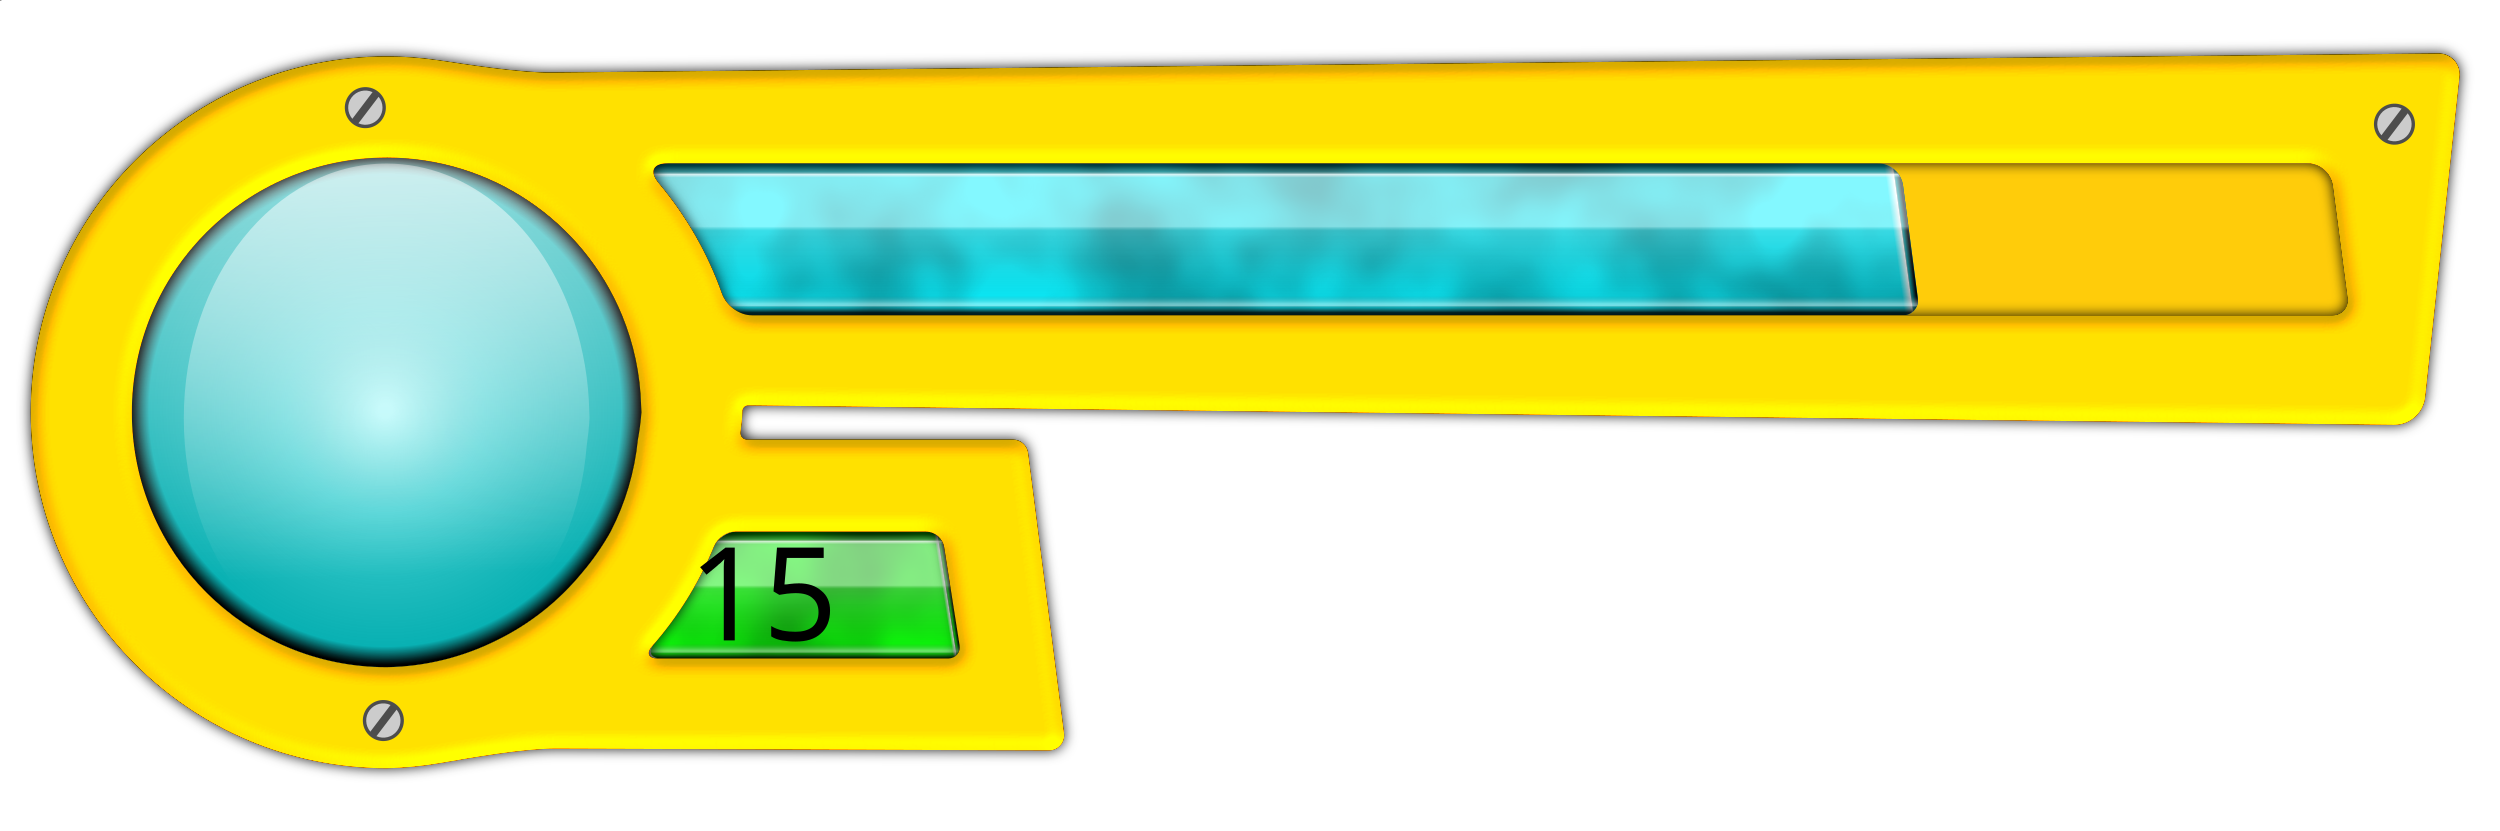
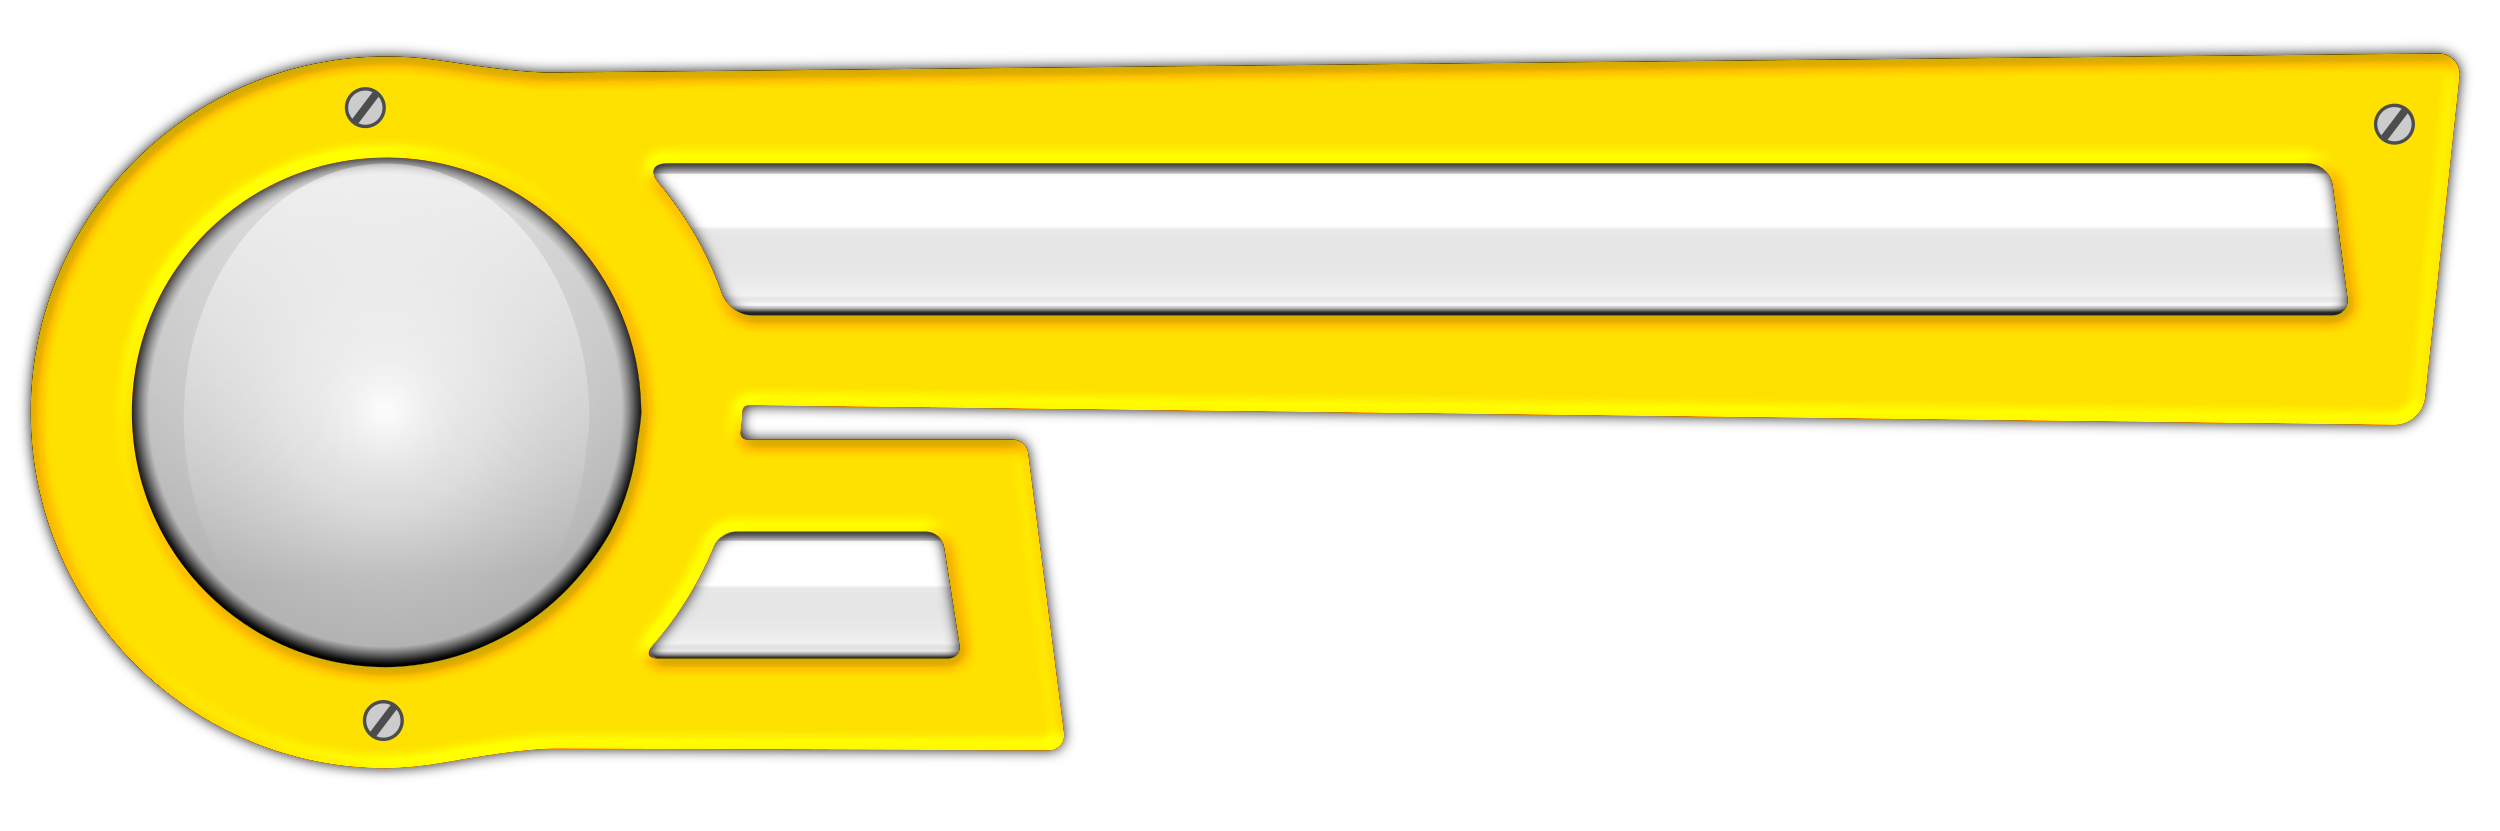
<svg xmlns="http://www.w3.org/2000/svg" xmlns:xlink="http://www.w3.org/1999/xlink" width="256" height="85" viewBox="0 0 67.733 22.49" version="1.1" id="svg1">
  <defs id="defs1">
    <linearGradient id="linearGradient18">
      <stop style="stop-color:#ffffff;stop-opacity:0.744;" offset="0" id="stop16" />
      <stop style="stop-color:#ffffff;stop-opacity:0;" offset="1" id="stop18" />
    </linearGradient>
    <linearGradient id="linearGradient3">
      <stop style="stop-color:#f4f4f4;stop-opacity:0.651;" offset="0.024" id="stop9" />
      <stop style="stop-color:#929292;stop-opacity:0.408;" offset="0.387" id="stop10" />
      <stop style="stop-color:#060606;stop-opacity:0.306;" offset="0.927" id="stop12" />
      <stop style="stop-color:#000000;stop-opacity:1;" offset="1" id="stop13" />
    </linearGradient>
    <linearGradient id="linearGradient3-1">
      <stop style="stop-color:#f4f4f4;stop-opacity:0.981;" offset="0.117" id="stop3" />
      <stop style="stop-color:#d2d2d2;stop-opacity:0.424;" offset="0.419" id="stop8" />
      <stop style="stop-color:#818181;stop-opacity:0.306;" offset="0.864" id="stop7" />
      <stop style="stop-color:#060606;stop-opacity:0.255;" offset="0.972" id="stop5" />
      <stop style="stop-color:#000000;stop-opacity:1;" offset="1" id="stop4" />
    </linearGradient>
    <linearGradient id="linearGradient65">
      <stop style="stop-color:#000000;stop-opacity:1;" offset="0" id="stop65" />
      <stop style="stop-color:#050505;stop-opacity:0;" offset="0.048" id="stop66" />
      <stop style="stop-color:#ffffff;stop-opacity:1;" offset="0.078" id="stop67" />
      <stop style="stop-color:#ffffff;stop-opacity:0;" offset="0.128" id="stop68" />
    </linearGradient>
    <linearGradient id="linearGradient49">
      <stop style="stop-color:#000000;stop-opacity:1;" offset="0" id="stop49" />
      <stop style="stop-color:#000000;stop-opacity:0.383;" offset="0.037" id="stop50" />
      <stop style="stop-color:#ffffff;stop-opacity:1;" offset="0.053" id="stop51" />
      <stop style="stop-color:#ffffff;stop-opacity:0;" offset="0.125" id="stop52" />
    </linearGradient>
    <linearGradient id="linearGradient38">
      <stop style="stop-color:#000000;stop-opacity:0.531;" offset="0" id="stop42" />
      <stop style="stop-color:#6f6f6f;stop-opacity:0.51;" offset="0.041" id="stop38" />
      <stop style="stop-color:#ffffff;stop-opacity:0.846;" offset="0.059" id="stop53" />
      <stop style="stop-color:#ffffff;stop-opacity:0.5;" offset="0.081" id="stop43" />
      <stop style="stop-color:#ffffff;stop-opacity:0.5;" offset="0.413" id="stop46" />
      <stop style="stop-color:#afafaf;stop-opacity:0.289;" offset="0.442" id="stop48" />
      <stop style="stop-color:#3e3e3e;stop-opacity:0.072;" offset="0.885" id="stop47" />
      <stop style="stop-color:#ffffff;stop-opacity:0.408;" offset="0.939" id="stop54" />
      <stop style="stop-color:#ffffff;stop-opacity:0.477;" offset="0.953" id="stop41" />
      <stop style="stop-color:#303030;stop-opacity:0.151;" offset="0.966" id="stop44" />
      <stop style="stop-color:#000000;stop-opacity:0.786;" offset="1" id="stop39" />
    </linearGradient>
    <filter style="color-interpolation-filters:sRGB;" id="filter22" x="-0.007" y="-0.025" width="1.015" height="1.051">
      <feGaussianBlur in="SourceGraphic" stdDeviation="0.2" result="blur" id="feGaussianBlur21" />
      <feDiffuseLighting diffuseConstant="1" surfaceScale="10" lighting-color="rgb(253,189,91)" result="diffuse" id="feDiffuseLighting21">
        <feDistantLight elevation="50" azimuth="57" id="feDistantLight21" />
      </feDiffuseLighting>
      <feComposite in="diffuse" in2="diffuse" operator="arithmetic" k1="1" result="composite1" id="feComposite21" />
      <feComposite in="composite1" in2="SourceGraphic" k1="1" operator="arithmetic" k3="1" result="composite2" id="feComposite22" />
    </filter>
    <linearGradient xlink:href="#linearGradient38" id="linearGradient39" x1="39.792" y1="4.625" x2="39.792" y2="8.526" gradientUnits="userSpaceOnUse" gradientTransform="matrix(1.020612,0,0,1.020612,-11.79696,-0.2294428)" />
    <filter style="color-interpolation-filters:sRGB" id="filter48" x="0" y="0" width="1" height="1">
      <feTurbulence id="feTurbulence49" baseFrequency="0.274" seed="185" numOctaves="3" in="SourceGraphic" type="fractalNoise" result="result2" />
      <feColorMatrix id="feColorMatrix3" values="0 0 0 0 0 0 0 0 0 0 0 0 0 0 0 0 -0.2 -0.3 0.9 0" result="result4" />
      <feComposite id="feComposite1" in2="SourceGraphic" operator="in" result="result3" />
      <feColorMatrix id="feColorMatrix2" values="0 0 0 0 0 0 0 0 0 0 0 0 0 0 0 0 -0.2 -0.3 0.8 0" result="result1" in="result3" />
    </filter>
-     <linearGradient xlink:href="#linearGradient49" id="linearGradient50" gradientUnits="userSpaceOnUse" x1="62.208" y1="6.447" x2="59.278" y2="6.851" gradientTransform="matrix(1.020612,0,0,1.020612,-11.79696,-0.2294428)" />
+     <linearGradient xlink:href="#linearGradient49" id="linearGradient50" gradientUnits="userSpaceOnUse" x1="62.208" y1="6.447" x2="59.278" y2="6.851" gradientTransform="matrix(1.020612,0,0,1.020612,-0.1552908,-0.2294428)" />
    <filter style="color-interpolation-filters:sRGB" id="filter56" x="-0.006" y="-0.021" width="1.012" height="1.042">
      <feGaussianBlur stdDeviation="0.165" id="feGaussianBlur56" />
    </filter>
    <linearGradient xlink:href="#linearGradient38" id="linearGradient58" x1="22.173" y1="14.405" x2="22.173" y2="17.692" gradientUnits="userSpaceOnUse" />
    <linearGradient xlink:href="#linearGradient65" id="linearGradient59" gradientUnits="userSpaceOnUse" x1="25.351" y1="15.656" x2="23.745" y2="15.909" />
    <radialGradient xlink:href="#linearGradient3" id="radialGradient4" cx="10.381" cy="11.118" fx="10.381" fy="11.118" r="6.765" gradientTransform="translate(0)" gradientUnits="userSpaceOnUse" />
    <linearGradient xlink:href="#linearGradient18" id="linearGradient19" x1="9.572" y1="0.738" x2="10.01" y2="15.414" gradientUnits="userSpaceOnUse" />
    <linearGradient xlink:href="#linearGradient18" id="linearGradient20" gradientUnits="userSpaceOnUse" x1="9.572" y1="0.738" x2="10.01" y2="15.414" gradientTransform="matrix(0.8125056,0,0,1.020612,2.012268,-0.06651754)" />
  </defs>
  <g id="layer1" style="display:inline">
-     <path d="m 19.724,14.336 c -0.259,0 -0.539,0.198 -0.639,0.437 -0.38,0.912 -0.9,1.759 -1.542,2.509 -0.205,0.24 -0.128,0.423 0.187,0.423 h 7.602 a 0.297,0.297 0 0 0 0.294,-0.343 l -0.41,-2.61 a 0.492,0.492 0 0 0 -0.486,-0.416 z" style="display:inline;fill:#ffcc0a;fill-opacity:1;stroke-width:0.797" id="path36" transform="matrix(1.020612,0,0,1.020612,-0.1552908,-0.2294428)" />
+     <path d="m 19.724,14.336 c -0.259,0 -0.539,0.198 -0.639,0.437 -0.38,0.912 -0.9,1.759 -1.542,2.509 -0.205,0.24 -0.128,0.423 0.187,0.423 h 7.602 a 0.297,0.297 0 0 0 0.294,-0.343 l -0.41,-2.61 a 0.492,0.492 0 0 0 -0.486,-0.416 z" style="display:none;fill:#ffcc0a;fill-opacity:1;stroke-width:0.797" id="path36" transform="matrix(1.020612,0,0,1.020612,-0.1552908,-0.2294428)" />
    <g id="g57">
-       <path d="m 19.724,14.336 c -0.259,0 -0.539,0.198 -0.639,0.437 -0.38,0.912 -0.9,1.759 -1.542,2.509 -0.205,0.24 -0.128,0.423 0.187,0.423 h 7.602 a 0.297,0.297 0 0 0 0.294,-0.343 l -0.41,-2.61 a 0.492,0.492 0 0 0 -0.486,-0.416 z" style="display:inline;fill:#09ff06;fill-opacity:1;stroke-width:0.797" id="path68" transform="matrix(1.020612,0,0,1.020612,-0.1552908,-0.2294428)" />
-       <path d="m 19.724,14.336 c -0.259,0 -0.539,0.198 -0.639,0.437 -0.38,0.912 -0.9,1.759 -1.542,2.509 -0.205,0.24 -0.128,0.423 0.187,0.423 h 7.602 a 0.297,0.297 0 0 0 0.294,-0.343 l -0.41,-2.61 a 0.492,0.492 0 0 0 -0.486,-0.416 z" style="display:inline;fill:url(#linearGradient59);fill-opacity:1;stroke-width:0.797" id="path58" transform="matrix(1.020612,0,0,1.020612,-0.1552908,-0.2294428)" />
-       <path d="m 19.724,14.336 c -0.259,0 -0.539,0.198 -0.639,0.437 -0.38,0.912 -0.9,1.759 -1.542,2.509 -0.205,0.24 -0.128,0.423 0.187,0.423 h 7.602 a 0.297,0.297 0 0 0 0.294,-0.343 l -0.41,-2.61 a 0.492,0.492 0 0 0 -0.486,-0.416 z" style="display:inline;fill:#000000;fill-opacity:1;stroke-width:0.797;filter:url(#filter48)" id="path1" transform="matrix(1.020612,0,0,1.020612,-0.1552908,-0.2294428)" />
+       <path d="m 19.724,14.336 c -0.259,0 -0.539,0.198 -0.639,0.437 -0.38,0.912 -0.9,1.759 -1.542,2.509 -0.205,0.24 -0.128,0.423 0.187,0.423 h 7.602 a 0.297,0.297 0 0 0 0.294,-0.343 l -0.41,-2.61 a 0.492,0.492 0 0 0 -0.486,-0.416 z" style="display:none;fill:#09ff06;fill-opacity:1;stroke-width:0.797" id="path68" transform="matrix(1.020612,0,0,1.020612,-0.1552908,-0.2294428)" />
+       <path d="m 19.724,14.336 c -0.259,0 -0.539,0.198 -0.639,0.437 -0.38,0.912 -0.9,1.759 -1.542,2.509 -0.205,0.24 -0.128,0.423 0.187,0.423 h 7.602 a 0.297,0.297 0 0 0 0.294,-0.343 l -0.41,-2.61 a 0.492,0.492 0 0 0 -0.486,-0.416 z" style="display:none;fill:url(#linearGradient59);fill-opacity:1;stroke-width:0.797" id="path58" transform="matrix(1.020612,0,0,1.020612,-0.1552908,-0.2294428)" />
+       <path d="m 19.724,14.336 c -0.259,0 -0.539,0.198 -0.639,0.437 -0.38,0.912 -0.9,1.759 -1.542,2.509 -0.205,0.24 -0.128,0.423 0.187,0.423 h 7.602 a 0.297,0.297 0 0 0 0.294,-0.343 l -0.41,-2.61 a 0.492,0.492 0 0 0 -0.486,-0.416 z" style="display:none;fill:#000000;fill-opacity:1;stroke-width:0.797;filter:url(#filter48)" id="path1" transform="matrix(1.020612,0,0,1.020612,-0.1552908,-0.2294428)" />
      <path d="m 19.724,14.336 c -0.259,0 -0.539,0.198 -0.639,0.437 -0.38,0.912 -0.9,1.759 -1.542,2.509 -0.205,0.24 -0.128,0.423 0.187,0.423 h 7.602 a 0.297,0.297 0 0 0 0.294,-0.343 l -0.41,-2.61 a 0.492,0.492 0 0 0 -0.486,-0.416 z" style="display:inline;fill:url(#linearGradient58);fill-opacity:1;stroke-width:0.797" id="path56" transform="matrix(1.020612,0,0,1.020612,-0.1552908,-0.2294428)" />
    </g>
-     <path d="m 17.872,4.558 c -0.394,0 -0.487,0.227 -0.234,0.528 0.729,0.867 1.297,1.859 1.675,2.927 0.112,0.318 0.458,0.581 0.795,0.581 h 41.97 a 0.396,0.396 0 0 0 0.393,-0.448 L 62.079,5.159 A 0.691,0.691 0 0 0 61.394,4.558 Z" style="display:inline;fill:#ffcc0a;fill-opacity:1;stroke-width:0.797" id="path35" transform="matrix(1.020612,0,0,1.020612,-0.1552908,-0.2294428)" />
+     <path d="m 17.872,4.558 c -0.394,0 -0.487,0.227 -0.234,0.528 0.729,0.867 1.297,1.859 1.675,2.927 0.112,0.318 0.458,0.581 0.795,0.581 h 41.97 a 0.396,0.396 0 0 0 0.393,-0.448 L 62.079,5.159 A 0.691,0.691 0 0 0 61.394,4.558 Z" style="display:none;fill:#ffcc0a;fill-opacity:1;stroke-width:0.797" id="path35" transform="matrix(1.020612,0,0,1.020612,-0.1552908,-0.2294428)" />
    <g id="g38" style="display:inline">
-       <path d="m 6.443,4.422 c -0.402,0 -0.498,0.231 -0.239,0.539 0.744,0.885 1.324,1.897 1.71,2.988 0.115,0.324 0.468,0.593 0.812,0.593 H 51.56 A 0.404,0.404 0 0 0 51.961,8.085 L 51.561,5.036 A 0.705,0.705 0 0 0 50.863,4.422 Z" style="display:inline;fill:#07f1ff;fill-opacity:1;stroke-width:0.813" id="path37" />
-       <path d="m 6.443,4.422 c -0.402,0 -0.498,0.231 -0.239,0.539 0.744,0.885 1.324,1.897 1.71,2.988 0.115,0.324 0.468,0.593 0.812,0.593 H 51.56 A 0.404,0.404 0 0 0 51.961,8.085 L 51.561,5.036 A 0.705,0.705 0 0 0 50.863,4.422 Z" style="display:inline;opacity:1;fill:url(#linearGradient50);fill-opacity:1;stroke-width:0.813" id="path49" />
-       <path d="m 17.872,4.558 c -0.394,0 -0.487,0.227 -0.234,0.528 0.729,0.867 1.297,1.859 1.675,2.927 0.112,0.318 0.458,0.581 0.795,0.581 h 41.97 a 0.396,0.396 0 0 0 0.393,-0.448 L 62.079,5.159 A 0.691,0.691 0 0 0 61.394,4.558 Z" style="display:inline;opacity:1;fill:#00f835;fill-opacity:1;stroke-width:0.797;filter:url(#filter48)" id="path48" transform="matrix(1.020612,0,0,1.020612,-11.79696,-0.2294428)" />
-       <path d="m 6.443,4.422 c -0.402,0 -0.498,0.231 -0.239,0.539 0.744,0.885 1.324,1.897 1.71,2.988 0.115,0.324 0.468,0.593 0.812,0.593 H 51.56 c 0.244,-1.126e-4 0.433,-0.215 0.401,-0.457 L 51.561,5.036 C 51.516,4.685 51.217,4.422 50.863,4.422 Z" style="display:inline;opacity:1;fill:url(#linearGradient39);fill-opacity:1;stroke-width:0.813" id="path38" />
+       <path d="m 18.085,4.422 c -0.402,0 -0.498,0.231 -0.239,0.539 0.744,0.885 1.324,1.897 1.71,2.988 0.115,0.324 0.468,0.593 0.812,0.593 H 63.202 A 0.404,0.404 0 0 0 63.603,8.085 L 63.203,5.036 A 0.705,0.705 0 0 0 62.504,4.422 Z" style="display:none;fill:#07f1ff;fill-opacity:1;stroke-width:0.813" id="path37" />
+       <path d="m 18.085,4.422 c -0.402,0 -0.498,0.231 -0.239,0.539 0.744,0.885 1.324,1.897 1.71,2.988 0.115,0.324 0.468,0.593 0.812,0.593 H 63.202 A 0.404,0.404 0 0 0 63.603,8.085 L 63.203,5.036 A 0.705,0.705 0 0 0 62.504,4.422 Z" style="display:none;opacity:1;fill:url(#linearGradient50);fill-opacity:1;stroke-width:0.813" id="path49" />
+       <path d="m 17.872,4.558 c -0.394,0 -0.487,0.227 -0.234,0.528 0.729,0.867 1.297,1.859 1.675,2.927 0.112,0.318 0.458,0.581 0.795,0.581 h 41.97 a 0.396,0.396 0 0 0 0.393,-0.448 L 62.079,5.159 A 0.691,0.691 0 0 0 61.394,4.558 Z" style="display:none;opacity:1;fill:#00f835;fill-opacity:1;stroke-width:0.797;filter:url(#filter48)" id="path48" transform="matrix(1.020612,0,0,1.020612,-0.1552908,-0.2294428)" />
+       <path d="m 6.443,4.422 c -0.402,0 -0.498,0.231 -0.239,0.539 0.744,0.885 1.324,1.897 1.71,2.988 0.115,0.324 0.468,0.593 0.812,0.593 H 51.56 c 0.244,-1.126e-4 0.433,-0.215 0.401,-0.457 L 51.561,5.036 C 51.516,4.685 51.217,4.422 50.863,4.422 Z" style="display:inline;opacity:1;fill:url(#linearGradient39);fill-opacity:1;stroke-width:0.813" id="path38" transform="translate(11.64167)" />
    </g>
-     <path d="M 10.416,4.406 C 6.68,4.406 3.651,7.435 3.651,11.171 c 7.58e-5,3.736 3.029,6.765 6.765,6.764 1.019,-0.016 2.02,-0.262 2.931,-0.719 0.868,-0.425 1.635,-1.031 2.248,-1.778 0.292,-0.341 0.55,-0.711 0.769,-1.103 0.393,-0.761 0.638,-1.589 0.721,-2.442 0.045,-0.239 0.076,-0.48 0.095,-0.723 -0.002,-0.062 -0.005,-0.124 -0.009,-0.186 -0.022,-0.821 -0.194,-1.631 -0.506,-2.391 C 15.622,6.062 13.155,4.409 10.416,4.406 Z" style="display:inline;fill:#0afcff;fill-opacity:1;stroke-width:0.797" id="path34" transform="matrix(1.020612,0,0,1.020612,-0.1552908,-0.2294428)" />
+     <path d="M 10.416,4.406 C 6.68,4.406 3.651,7.435 3.651,11.171 c 7.58e-5,3.736 3.029,6.765 6.765,6.764 1.019,-0.016 2.02,-0.262 2.931,-0.719 0.868,-0.425 1.635,-1.031 2.248,-1.778 0.292,-0.341 0.55,-0.711 0.769,-1.103 0.393,-0.761 0.638,-1.589 0.721,-2.442 0.045,-0.239 0.076,-0.48 0.095,-0.723 -0.002,-0.062 -0.005,-0.124 -0.009,-0.186 -0.022,-0.821 -0.194,-1.631 -0.506,-2.391 C 15.622,6.062 13.155,4.409 10.416,4.406 Z" style="display:none;fill:#0afcff;fill-opacity:1;stroke-width:0.797" id="path34" transform="matrix(1.020612,0,0,1.020612,-0.1552908,-0.2294428)" />
    <g id="g20">
      <path d="M 10.416,4.406 C 6.68,4.406 3.651,7.435 3.651,11.171 c 7.58e-5,3.736 3.029,6.765 6.765,6.764 1.019,-0.016 2.02,-0.262 2.931,-0.719 0.868,-0.425 1.635,-1.031 2.248,-1.778 0.292,-0.341 0.55,-0.711 0.769,-1.103 0.393,-0.761 0.638,-1.589 0.721,-2.442 0.045,-0.239 0.076,-0.48 0.095,-0.723 -0.002,-0.062 -0.005,-0.124 -0.009,-0.186 -0.022,-0.821 -0.194,-1.631 -0.506,-2.391 C 15.622,6.062 13.155,4.409 10.416,4.406 Z" style="display:inline;fill:url(#radialGradient4);stroke-width:0.797" id="path3" transform="matrix(1.020612,0,0,1.020612,-0.1552908,-0.2294428)" />
      <path d="M 10.416,4.406 C 6.68,4.406 3.651,7.435 3.651,11.171 c 7.58e-5,3.736 3.029,6.765 6.765,6.764 1.019,-0.016 2.02,-0.262 2.931,-0.719 0.868,-0.425 1.635,-1.031 2.248,-1.778 0.292,-0.341 0.55,-0.711 0.769,-1.103 0.393,-0.761 0.638,-1.589 0.721,-2.442 0.045,-0.239 0.076,-0.48 0.095,-0.723 -0.002,-0.062 -0.005,-0.124 -0.009,-0.186 -0.022,-0.821 -0.194,-1.631 -0.506,-2.391 C 15.622,6.062 13.155,4.409 10.416,4.406 Z" style="display:inline;fill:url(#linearGradient19);fill-opacity:1;stroke-width:0.797" id="path9" transform="matrix(1.020612,0,0,1.020612,-0.1552908,-0.2294428)" />
      <path d="M 10.475,4.431 C 7.44,4.431 4.979,7.522 4.979,11.335 c 6.16e-5,3.813 2.461,6.904 5.497,6.904 0.828,-0.016 1.642,-0.267 2.381,-0.734 0.705,-0.434 1.328,-1.053 1.827,-1.814 0.237,-0.348 0.447,-0.725 0.625,-1.126 0.319,-0.777 0.518,-1.622 0.586,-2.492 0.036,-0.244 0.062,-0.49 0.077,-0.738 -0.002,-0.063 -0.004,-0.126 -0.007,-0.189 C 15.946,10.308 15.807,9.481 15.553,8.705 14.705,6.121 12.701,4.433 10.475,4.431 Z" style="display:inline;fill:url(#linearGradient20);fill-opacity:1;stroke-width:0.726" id="path19" />
    </g>
    <path id="path31" style="display:inline;opacity:0.894;fill:#000000;fill-opacity:1;stroke-width:0.797;filter:url(#filter56)" d="m 10.416,1.723 c -5.218,-6.87e-5 -9.449,4.23 -9.449,9.449 2.1693e-4,5.218 4.23,9.448 9.449,9.448 0.474,-0.009 0.946,-0.054 1.411,-0.134 0.854,-0.147 2.223,-0.39 3.09,-0.387 l 13.08,0.047 a 0.404,0.404 131.449 0 0 0.402,-0.455 l -0.954,-7.44 A 0.408,0.408 41.346 0 0 27.041,11.894 h -6.846 c -0.228,0 -0.383,-0.183 -0.359,-0.41 0.011,-0.098 0.017,-0.177 0.02,-0.246 0.007,-0.14 0.113,-0.252 0.253,-0.25 l 43.588,0.517 a 0.829,0.829 138.398 0 0 0.834,-0.74 L 65.444,2.257 A 0.554,0.554 47.768 0 0 64.887,1.644 L 14.806,2.151 c -0.849,0.009 -2.193,-0.206 -3.032,-0.329 -0.449,-0.066 -0.903,-0.099 -1.358,-0.099 z m 0,2.684 c 2.739,0.002 5.206,1.656 6.249,4.188 0.313,0.76 0.484,1.57 0.506,2.391 0.004,0.062 0.007,0.124 0.009,0.186 -0.019,0.243 -0.05,0.484 -0.095,0.723 -0.084,0.852 -0.329,1.681 -0.721,2.442 -0.219,0.392 -0.477,0.762 -0.769,1.103 -0.614,0.746 -1.381,1.353 -2.248,1.778 -0.91,0.457 -1.912,0.703 -2.931,0.719 -3.736,2.1e-4 -6.765,-3.028 -6.765,-6.764 -2.096e-4,-3.736 3.029,-6.765 6.765,-6.765 z m 7.456,0.151 h 43.523 a 0.691,0.691 41.266 0 1 0.685,0.601 l 0.392,2.988 a 0.396,0.396 131.266 0 1 -0.393,0.448 l -41.97,0 c -0.337,0 -0.683,-0.264 -0.795,-0.581 C 18.935,6.945 18.367,5.953 17.638,5.086 17.384,4.784 17.478,4.558 17.872,4.558 Z m 1.853,9.778 h 5.006 a 0.492,0.492 40.537 0 1 0.486,0.416 l 0.41,2.61 a 0.297,0.297 130.537 0 1 -0.293,0.343 H 17.731 c -0.316,0 -0.392,-0.183 -0.187,-0.423 0.642,-0.75 1.162,-1.597 1.542,-2.509 0.1,-0.239 0.38,-0.437 0.639,-0.437 z" transform="matrix(1.020612,0,0,1.020612,-0.1552908,-0.2294428)" />
    <path id="path11" style="fill:#d4aa00;stroke-width:0.797;filter:url(#filter22)" d="m 10.416,1.723 c -5.218,-6.87e-5 -9.449,4.23 -9.449,9.449 2.1693e-4,5.218 4.23,9.448 9.449,9.448 0.474,-0.009 0.946,-0.054 1.411,-0.134 0.854,-0.147 2.223,-0.39 3.09,-0.387 l 13.08,0.047 a 0.404,0.404 131.449 0 0 0.402,-0.455 l -0.954,-7.44 A 0.408,0.408 41.346 0 0 27.041,11.894 h -7.055 c -0.113,0 -0.19,-0.09 -0.175,-0.202 0.036,-0.264 0.047,-0.427 0.049,-0.553 8.56e-4,-0.085 0.066,-0.153 0.151,-0.152 l 43.688,0.518 a 0.829,0.829 138.398 0 0 0.834,-0.74 L 65.444,2.257 A 0.554,0.554 47.768 0 0 64.887,1.644 L 14.806,2.151 c -0.849,0.009 -2.193,-0.206 -3.032,-0.329 -0.449,-0.066 -0.903,-0.099 -1.358,-0.099 z m 0,2.684 c 2.739,0.002 5.206,1.656 6.249,4.188 0.313,0.76 0.484,1.57 0.506,2.391 0.004,0.062 0.007,0.124 0.009,0.186 -0.019,0.243 -0.05,0.484 -0.095,0.723 -0.084,0.852 -0.329,1.681 -0.721,2.442 -0.219,0.392 -0.477,0.762 -0.769,1.103 -0.614,0.746 -1.381,1.353 -2.248,1.778 -0.91,0.457 -1.912,0.703 -2.931,0.719 -3.736,2.1e-4 -6.765,-3.028 -6.765,-6.764 -2.096e-4,-3.736 3.029,-6.765 6.765,-6.765 z m 7.456,0.151 h 43.523 a 0.691,0.691 41.266 0 1 0.685,0.601 l 0.392,2.988 a 0.396,0.396 131.266 0 1 -0.393,0.448 l -41.97,0 c -0.337,0 -0.683,-0.264 -0.795,-0.581 C 18.935,6.945 18.367,5.953 17.638,5.086 17.384,4.784 17.478,4.558 17.872,4.558 Z m 1.796,9.778 h 5.062 a 0.492,0.492 40.537 0 1 0.486,0.416 l 0.41,2.61 a 0.297,0.297 130.537 0 1 -0.293,0.343 h -7.723 c -0.249,0 -0.309,-0.144 -0.145,-0.331 0.691,-0.787 1.246,-1.683 1.643,-2.653 0.086,-0.211 0.333,-0.385 0.561,-0.385 z" transform="matrix(1.020612,0,0,1.020612,-0.1552908,-0.2294428)" />
    <g id="g31" transform="matrix(1.020612,0,0,1.020612,-0.1552908,-0.2294428)" style="display:inline">
      <g id="g30">
        <circle style="display:inline;opacity:1;fill:#4d4d4d;stroke-width:0.367" id="path22" cx="52.887" cy="-35.709" r="0.545" transform="rotate(37.19005)" />
        <path d="m 63.37,3.816 0.536,-0.707 a 0.455,0.455 0 0 0 -0.554,0.137 0.455,0.455 0 0 0 0.017,0.57 z" style="display:inline;opacity:1;fill:#cccccc;stroke-width:0.307" id="path24" />
        <path d="m 64.068,3.232 -0.535,0.705 a 0.455,0.455 0 0 0 0.546,-0.14 0.455,0.455 0 0 0 -0.011,-0.564 z" style="display:inline;opacity:1;fill:#cccccc;stroke-width:0.307" id="path23" />
      </g>
      <g id="g29">
        <circle style="display:inline;fill:#4d4d4d;stroke-width:0.367" id="circle24" cx="9.71" cy="-3.498" r="0.545" transform="rotate(37.19005)" />
        <path d="M 9.505,3.378 10.041,2.671 a 0.455,0.455 0 0 0 -0.554,0.137 0.455,0.455 0 0 0 0.017,0.57 z" style="display:inline;fill:#cccccc;stroke-width:0.307" id="path25" />
        <path d="M 10.202,2.794 9.667,3.498 a 0.455,0.455 0 0 0 0.546,-0.14 0.455,0.455 0 0 0 -0.011,-0.564 z" style="display:inline;fill:#cccccc;stroke-width:0.307" id="path26" />
      </g>
      <g id="g28">
        <circle style="display:inline;fill:#4d4d4d;stroke-width:0.367" id="circle26" cx="19.926" cy="9.174" r="0.545" transform="rotate(37.19005)" />
        <path d="M 9.983,19.647 10.519,18.94 a 0.455,0.455 0 0 0 -0.554,0.137 0.455,0.455 0 0 0 0.017,0.57 z" style="display:inline;fill:#cccccc;stroke-width:0.307" id="path27" />
        <path d="m 10.68,19.063 -0.535,0.705 a 0.455,0.455 0 0 0 0.546,-0.14 0.455,0.455 0 0 0 -0.011,-0.564 z" style="display:inline;fill:#cccccc;stroke-width:0.307" id="path28" />
      </g>
    </g>
-     <g id="g37" style="fill:#000000;fill-opacity:1">
+     <g id="g37" style="display:none;fill:#000000;fill-opacity:1">
      <text xml:space="preserve" style="font-size:3.528px;font-family:'j Justrue';-inkscape-font-specification:'j Justrue';text-align:center;text-anchor:middle;opacity:1;fill:#000000;fill-opacity:1;stroke-width:0.727" x="23.886" y="17.352" id="text36">
        <tspan id="tspan36" style="font-size:3.528px;fill:#000000;fill-opacity:1;stroke-width:0.727" x="23.886" y="17.352">15</tspan>
      </text>
      <text xml:space="preserve" style="font-size:3.528px;font-family:'j Justrue';-inkscape-font-specification:'j Justrue';text-align:center;text-anchor:middle;display:inline;opacity:1;fill:#000000;fill-opacity:1;stroke-width:0.727" x="60.104" y="7.678" id="text37">
-         <tspan id="tspan37" style="font-size:3.528px;fill:#000000;fill-opacity:1;stroke-width:0.727" x="0" y="0">1500</tspan>
+         <tspan id="tspan37" style="font-size:3.528px;fill:#000000;fill-opacity:1;stroke-width:0.727" x="60.104" y="7.678">1500</tspan>
+       </text>
+       <text xml:space="preserve" style="font-size:7.056px;font-family:'j Justrue';-inkscape-font-specification:'j Justrue';text-align:center;text-anchor:middle;opacity:1;fill:#000000;fill-opacity:1;stroke-width:0.727" x="10.381" y="13.111" id="text20">
+         <tspan id="tspan20" style="font-size:7.056px;fill:#000000;fill-opacity:1;stroke-width:0.727" x="10.381" y="13.111">10</tspan>
      </text>
    </g>
    <g id="g56" style="display:none">
      <circle style="opacity:1;fill:#000000;fill-opacity:1;stroke-width:0.727" id="path54" cx="34.086" cy="16.265" r="3.607" />
      <circle style="opacity:1;fill:#000000;fill-opacity:1;stroke-width:0.727" id="circle54" cx="42.14" cy="16.265" r="3.607" />
      <circle style="opacity:1;fill:#000000;fill-opacity:1;stroke-width:0.727" id="circle55" cx="50.545" cy="16.265" r="3.607" />
      <circle style="opacity:1;fill:#000000;fill-opacity:1;stroke-width:0.727" id="circle56" cx="58.808" cy="16.265" r="3.607" />
    </g>
  </g>
</svg>
